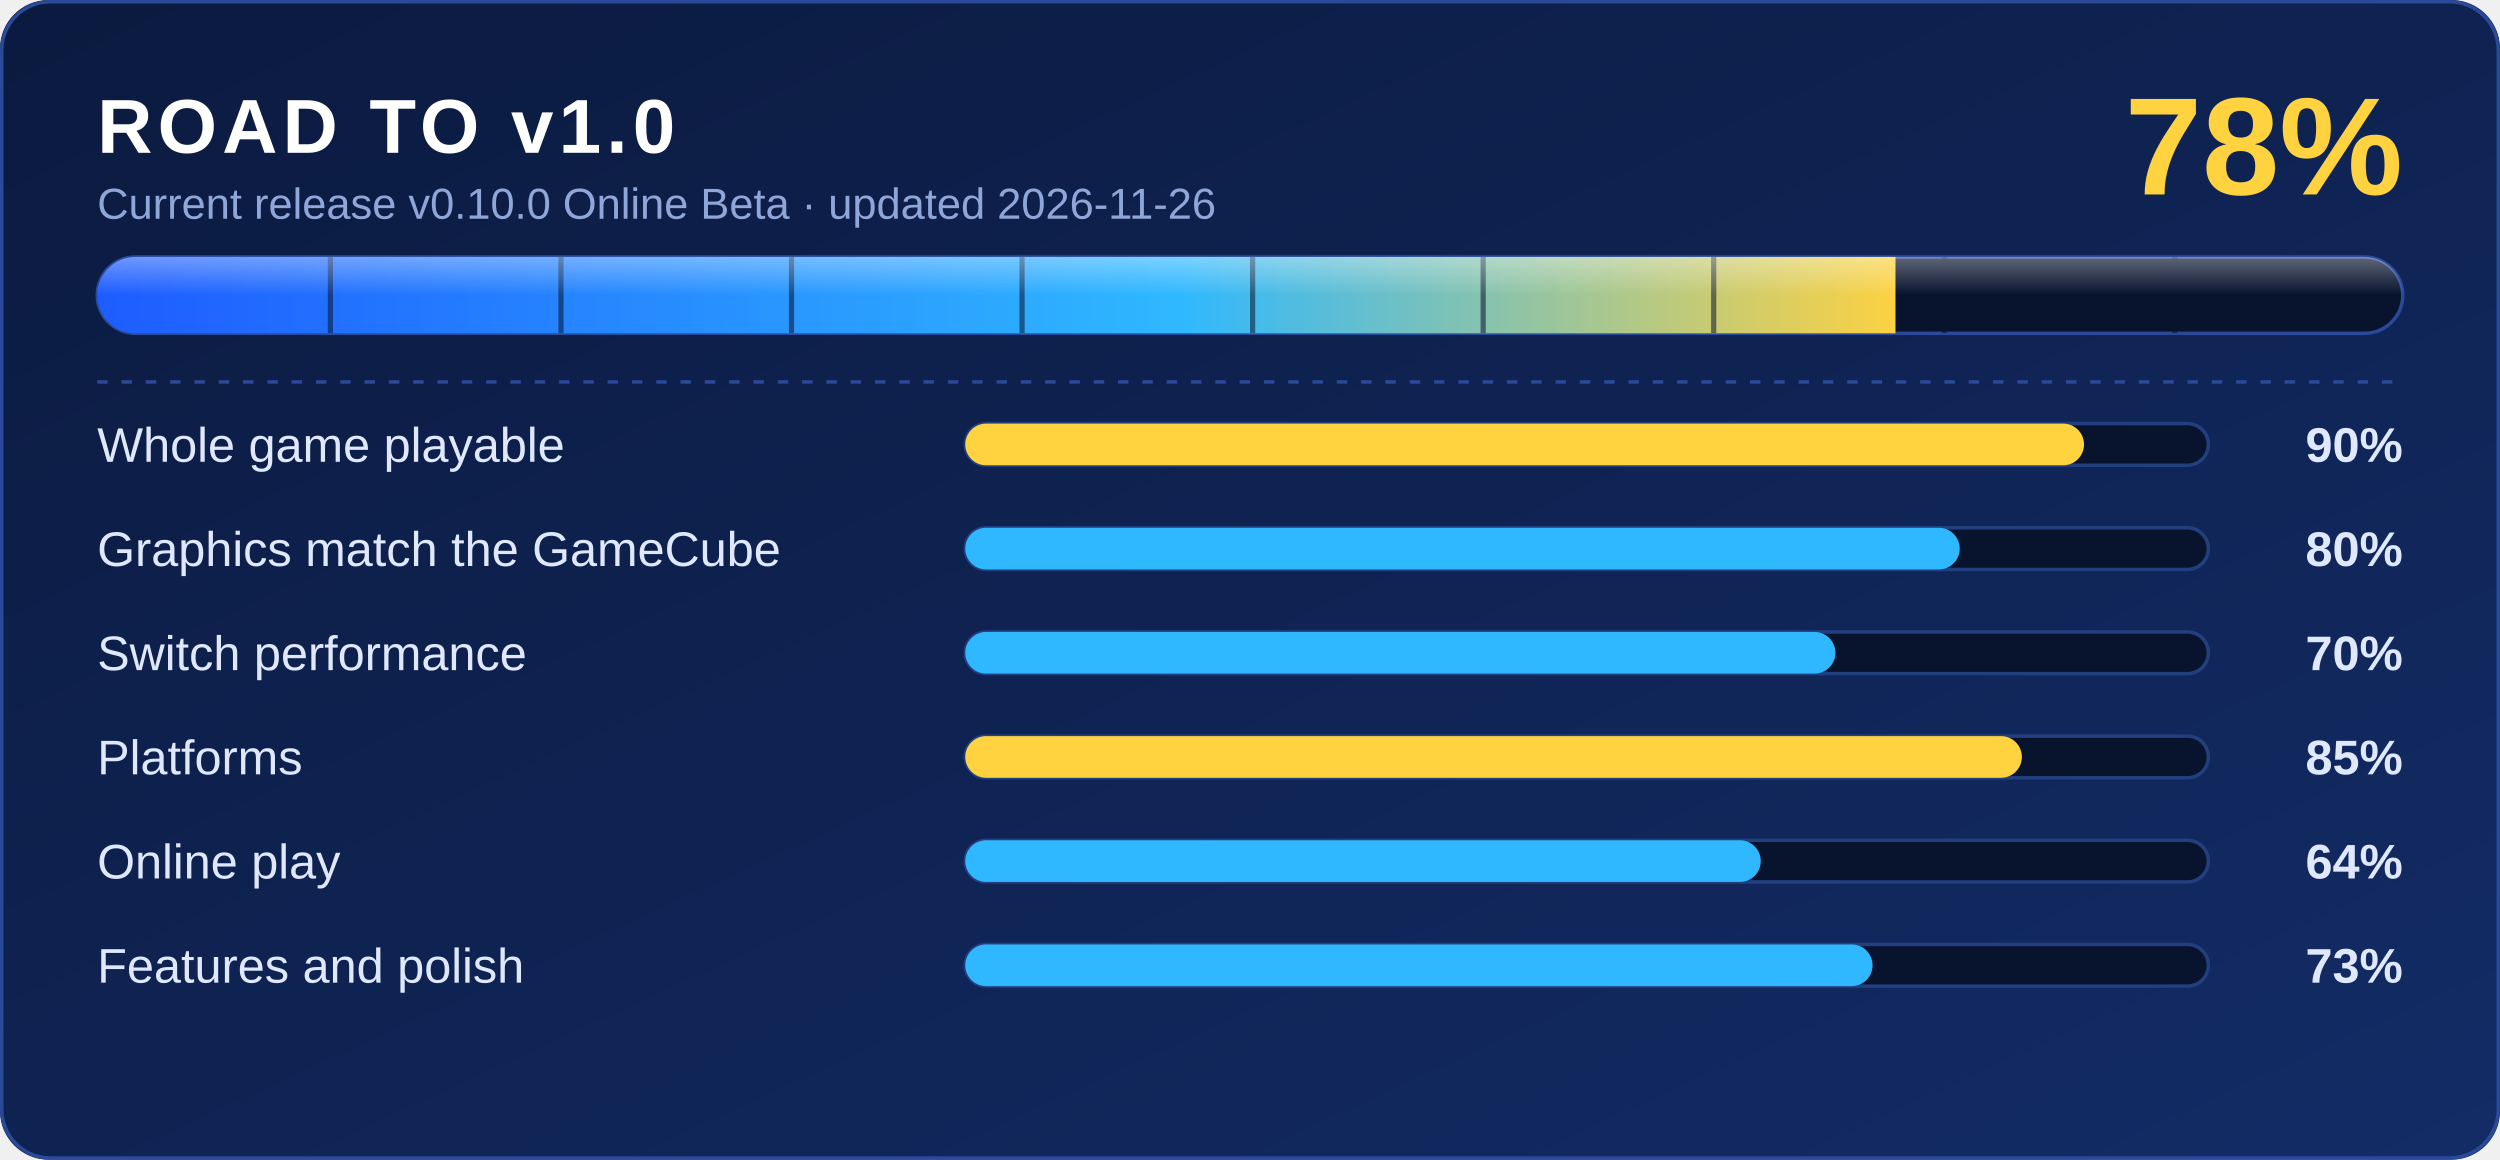
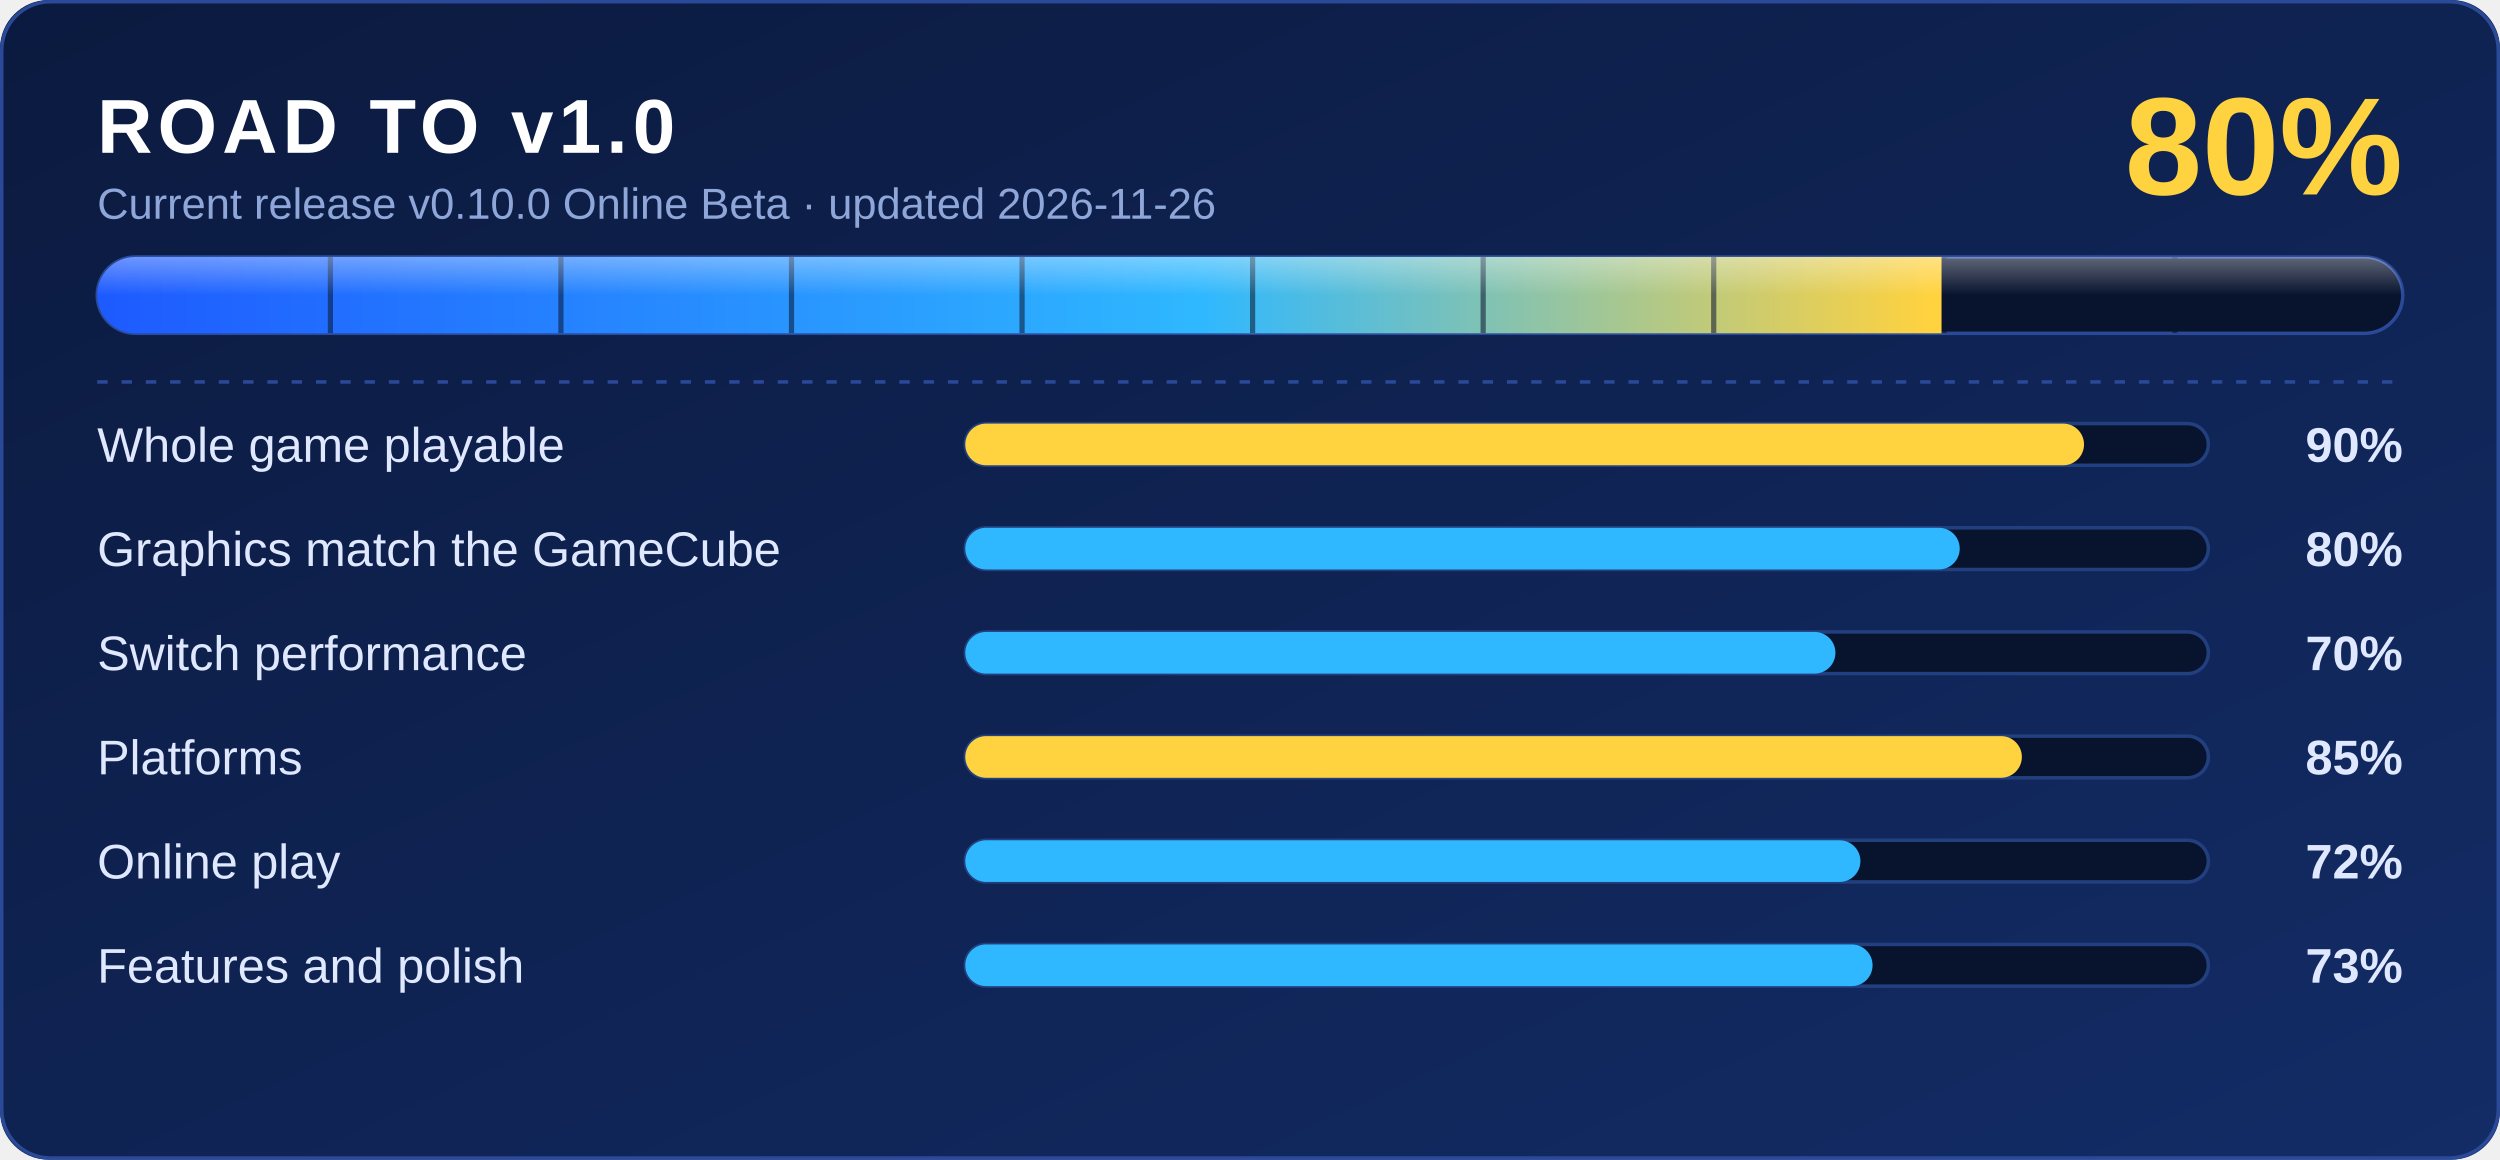
- <svg xmlns="http://www.w3.org/2000/svg" width="720" height="334" viewBox="0 0 720 334" role="img" aria-label="Road to v1.0: 78% done">
+ <svg xmlns="http://www.w3.org/2000/svg" width="720" height="334" viewBox="0 0 720 334" role="img" aria-label="Road to v1.0: 80% done">
  <defs>
    <linearGradient id="bg" x1="0" y1="0" x2="1" y2="1">
      <stop offset="0" stop-color="#0b1a3f" />
      <stop offset="1" stop-color="#132c66" />
    </linearGradient>
    <linearGradient id="fill" x1="0" y1="0" x2="1" y2="0">
      <stop offset="0" stop-color="#1e5bff" />
      <stop offset="0.6" stop-color="#2fb8ff" />
      <stop offset="1" stop-color="#ffd23f" />
    </linearGradient>
    <linearGradient id="shine" x1="0" y1="0" x2="0" y2="1">
      <stop offset="0" stop-color="#fff" stop-opacity="0.35" />
      <stop offset="0.5" stop-color="#fff" stop-opacity="0" />
    </linearGradient>
    <clipPath id="barclip">
      <rect x="28" y="74" width="664" height="22" rx="11" />
    </clipPath>
  </defs>
  <rect width="720" height="334" rx="14" fill="url(#bg)" />
  <rect x="0.5" y="0.5" width="719" height="333" rx="14" fill="none" stroke="#2a4a99" />
  <g font-family="'Segoe UI', -apple-system, 'Helvetica Neue', Arial, sans-serif">
    <text x="28" y="44" fill="#ffffff" font-size="22" font-weight="700" letter-spacing="1.5">ROAD TO v1.0</text>
    <text x="28" y="63" fill="#8fa6d9" font-size="12.5">Current release v0.10.0 Online Beta · updated 2026-11-26</text>
-     <text x="692" y="56" fill="#ffd23f" font-size="40" font-weight="800" text-anchor="end">78%</text>
+     <text x="692" y="56" fill="#ffd23f" font-size="40" font-weight="800" text-anchor="end">80%</text>
    <rect x="28" y="74" width="664" height="22" rx="11" fill="#08132e" stroke="#2a4a99" />
    <g clip-path="url(#barclip)">
-       <rect x="28" y="74" width="517.9" height="22" fill="url(#fill)" />
+       <rect x="28" y="74" width="531.2" height="22" fill="url(#fill)" />
      <rect x="94.4" y="74" width="1.5" height="22" fill="#08132e" opacity="0.55" />
      <rect x="160.8" y="74" width="1.5" height="22" fill="#08132e" opacity="0.55" />
      <rect x="227.2" y="74" width="1.5" height="22" fill="#08132e" opacity="0.55" />
      <rect x="293.6" y="74" width="1.5" height="22" fill="#08132e" opacity="0.55" />
      <rect x="360.0" y="74" width="1.5" height="22" fill="#08132e" opacity="0.55" />
      <rect x="426.4" y="74" width="1.5" height="22" fill="#08132e" opacity="0.55" />
      <rect x="492.8" y="74" width="1.5" height="22" fill="#08132e" opacity="0.55" />
      <rect x="559.2" y="74" width="1.5" height="22" fill="#08132e" opacity="0.55" />
      <rect x="625.6" y="74" width="1.5" height="22" fill="#08132e" opacity="0.55" />
      <rect x="28" y="74" width="664" height="22" fill="url(#shine)" />
    </g>
    <line x1="28" y1="110" x2="692" y2="110" stroke="#2a4a99" stroke-dasharray="3 4" />
    <text x="28" y="133" fill="#dfe8ff" font-size="14">Whole game playable</text>
    <rect x="278" y="122" width="358" height="12" rx="6" fill="#08132e" stroke="#22407f" />
    <rect x="278" y="122" width="322.2" height="12" rx="6" fill="#ffd23f" />
    <text x="692" y="133" fill="#dfe8ff" font-size="14" font-weight="600" text-anchor="end">90%</text>
    <text x="28" y="163" fill="#dfe8ff" font-size="14">Graphics match the GameCube</text>
    <rect x="278" y="152" width="358" height="12" rx="6" fill="#08132e" stroke="#22407f" />
    <rect x="278" y="152" width="286.4" height="12" rx="6" fill="#2fb8ff" />
    <text x="692" y="163" fill="#dfe8ff" font-size="14" font-weight="600" text-anchor="end">80%</text>
    <text x="28" y="193" fill="#dfe8ff" font-size="14">Switch performance</text>
    <rect x="278" y="182" width="358" height="12" rx="6" fill="#08132e" stroke="#22407f" />
    <rect x="278" y="182" width="250.6" height="12" rx="6" fill="#2fb8ff" />
    <text x="692" y="193" fill="#dfe8ff" font-size="14" font-weight="600" text-anchor="end">70%</text>
    <text x="28" y="223" fill="#dfe8ff" font-size="14">Platforms</text>
    <rect x="278" y="212" width="358" height="12" rx="6" fill="#08132e" stroke="#22407f" />
    <rect x="278" y="212" width="304.3" height="12" rx="6" fill="#ffd23f" />
    <text x="692" y="223" fill="#dfe8ff" font-size="14" font-weight="600" text-anchor="end">85%</text>
    <text x="28" y="253" fill="#dfe8ff" font-size="14">Online play</text>
    <rect x="278" y="242" width="358" height="12" rx="6" fill="#08132e" stroke="#22407f" />
-     <rect x="278" y="242" width="229.1" height="12" rx="6" fill="#2fb8ff" />
-     <text x="692" y="253" fill="#dfe8ff" font-size="14" font-weight="600" text-anchor="end">64%</text>
+     <rect x="278" y="242" width="257.8" height="12" rx="6" fill="#2fb8ff" />
+     <text x="692" y="253" fill="#dfe8ff" font-size="14" font-weight="600" text-anchor="end">72%</text>
    <text x="28" y="283" fill="#dfe8ff" font-size="14">Features and polish</text>
    <rect x="278" y="272" width="358" height="12" rx="6" fill="#08132e" stroke="#22407f" />
    <rect x="278" y="272" width="261.3" height="12" rx="6" fill="#2fb8ff" />
    <text x="692" y="283" fill="#dfe8ff" font-size="14" font-weight="600" text-anchor="end">73%</text>
  </g>
</svg>
